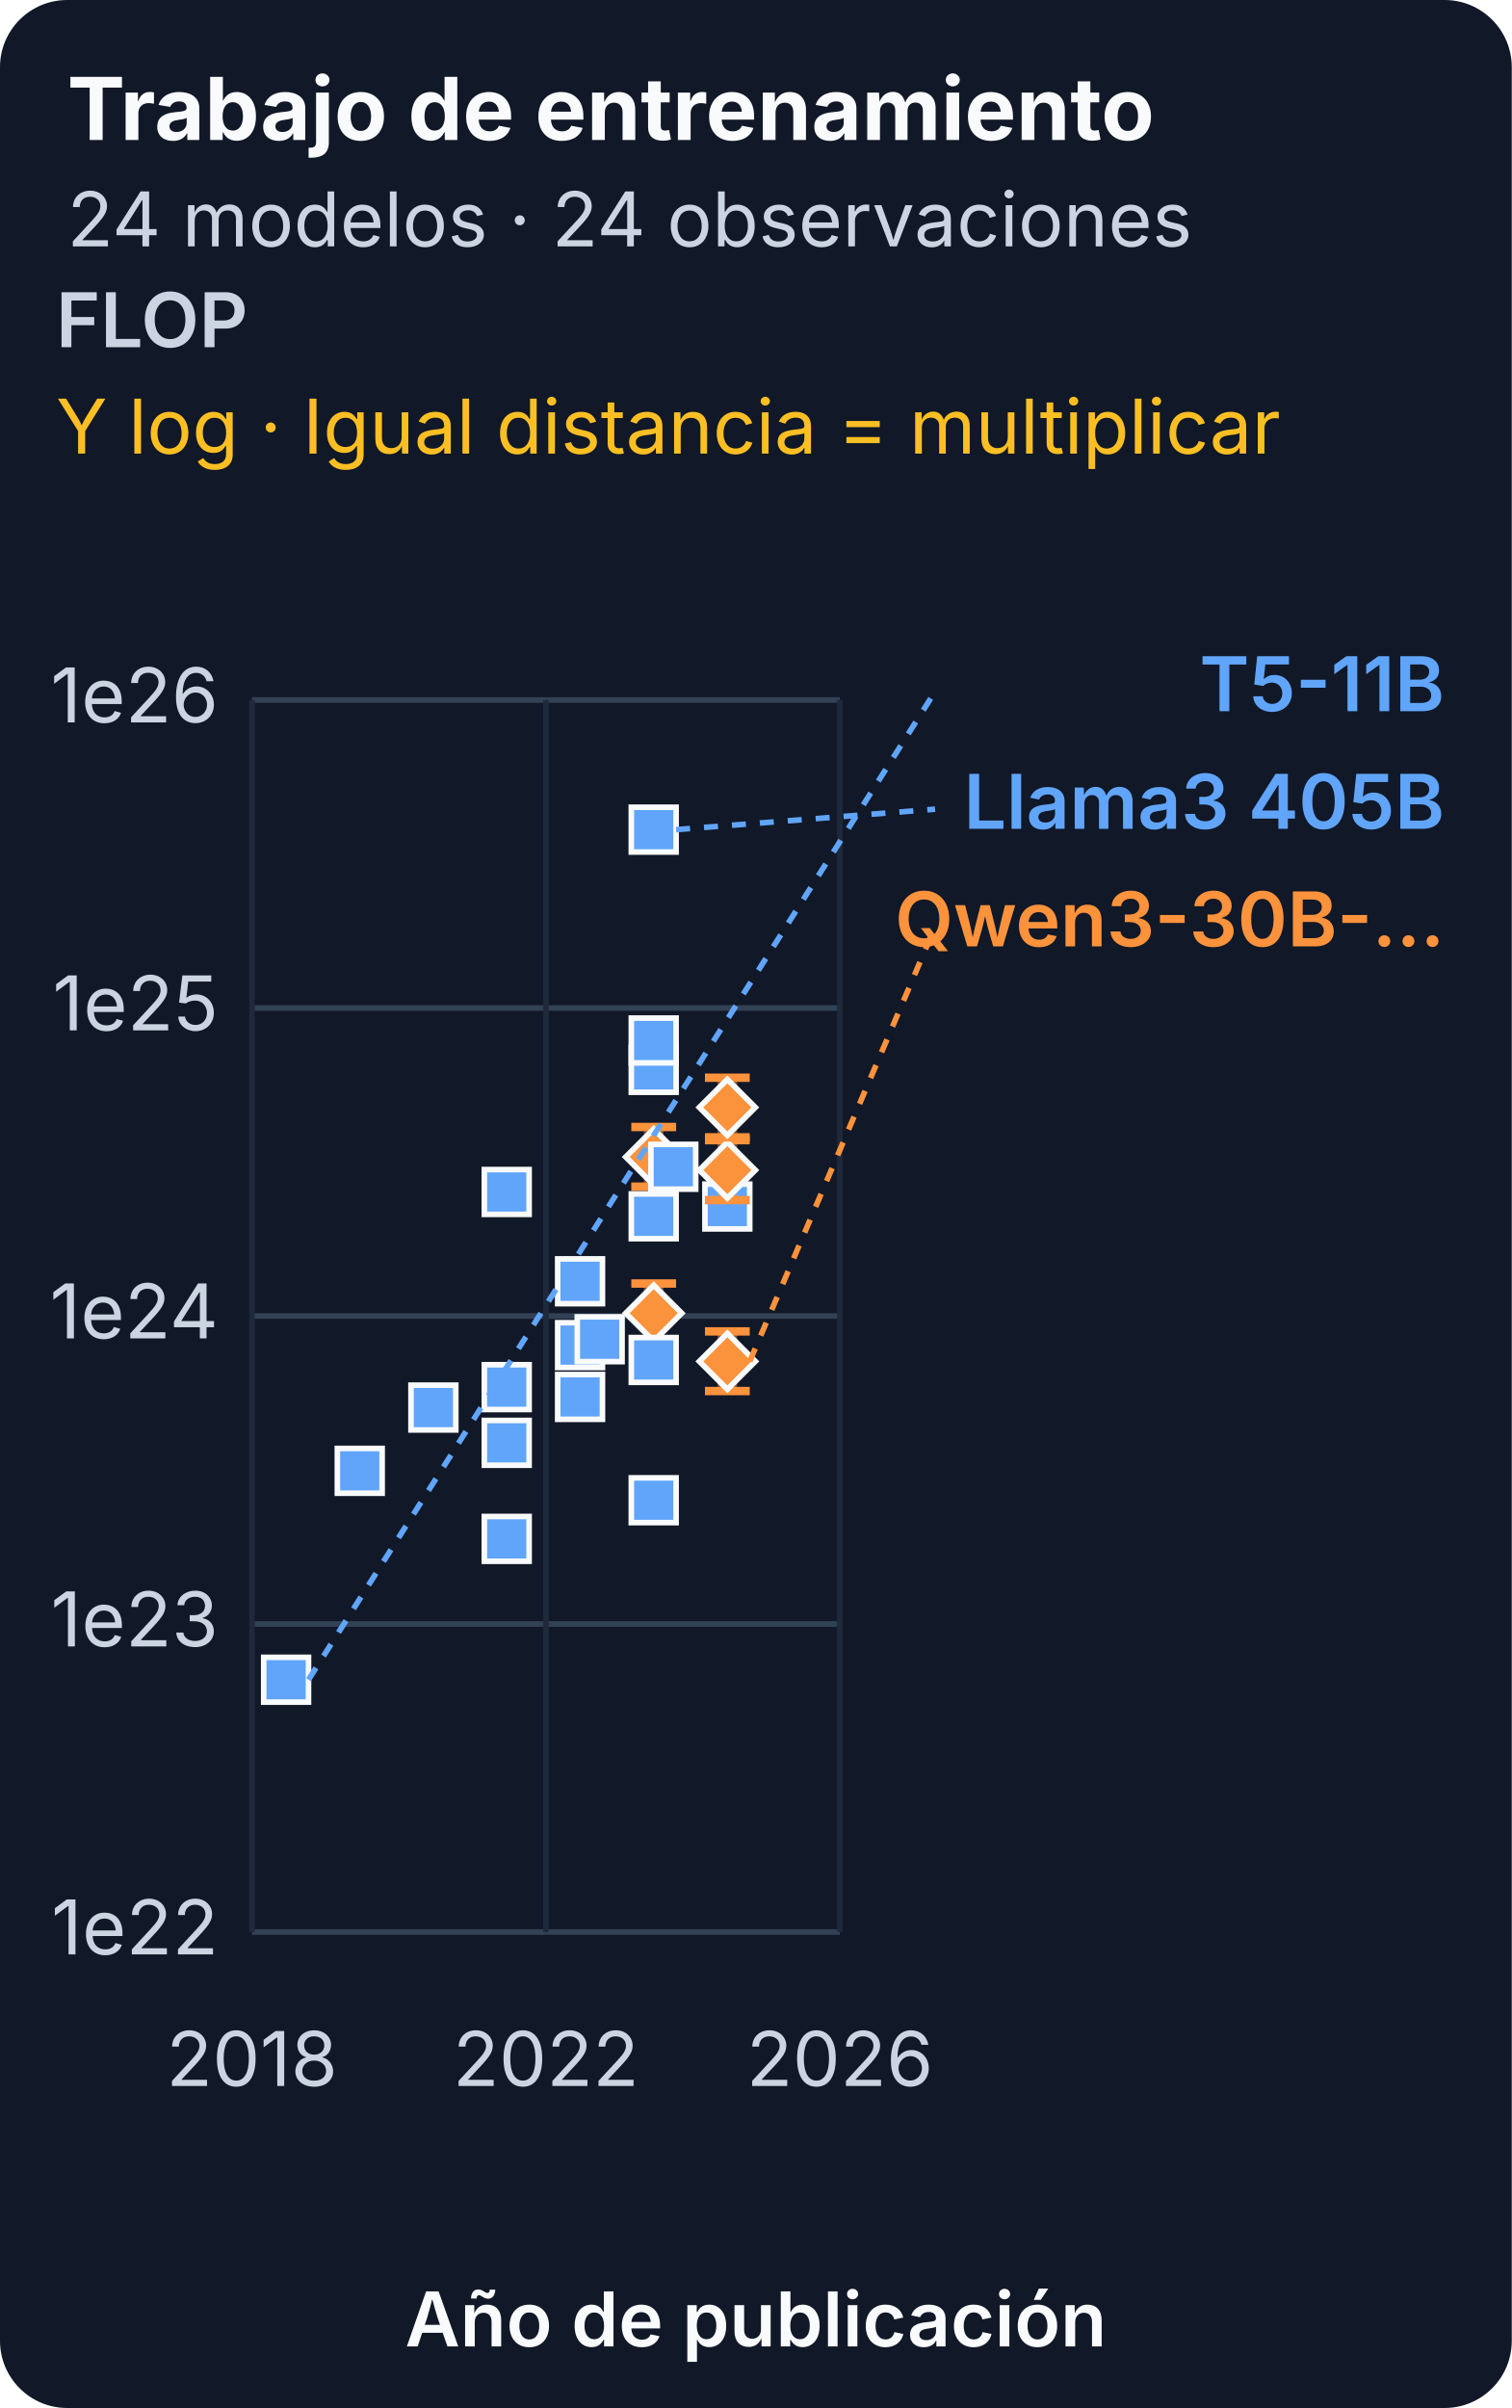
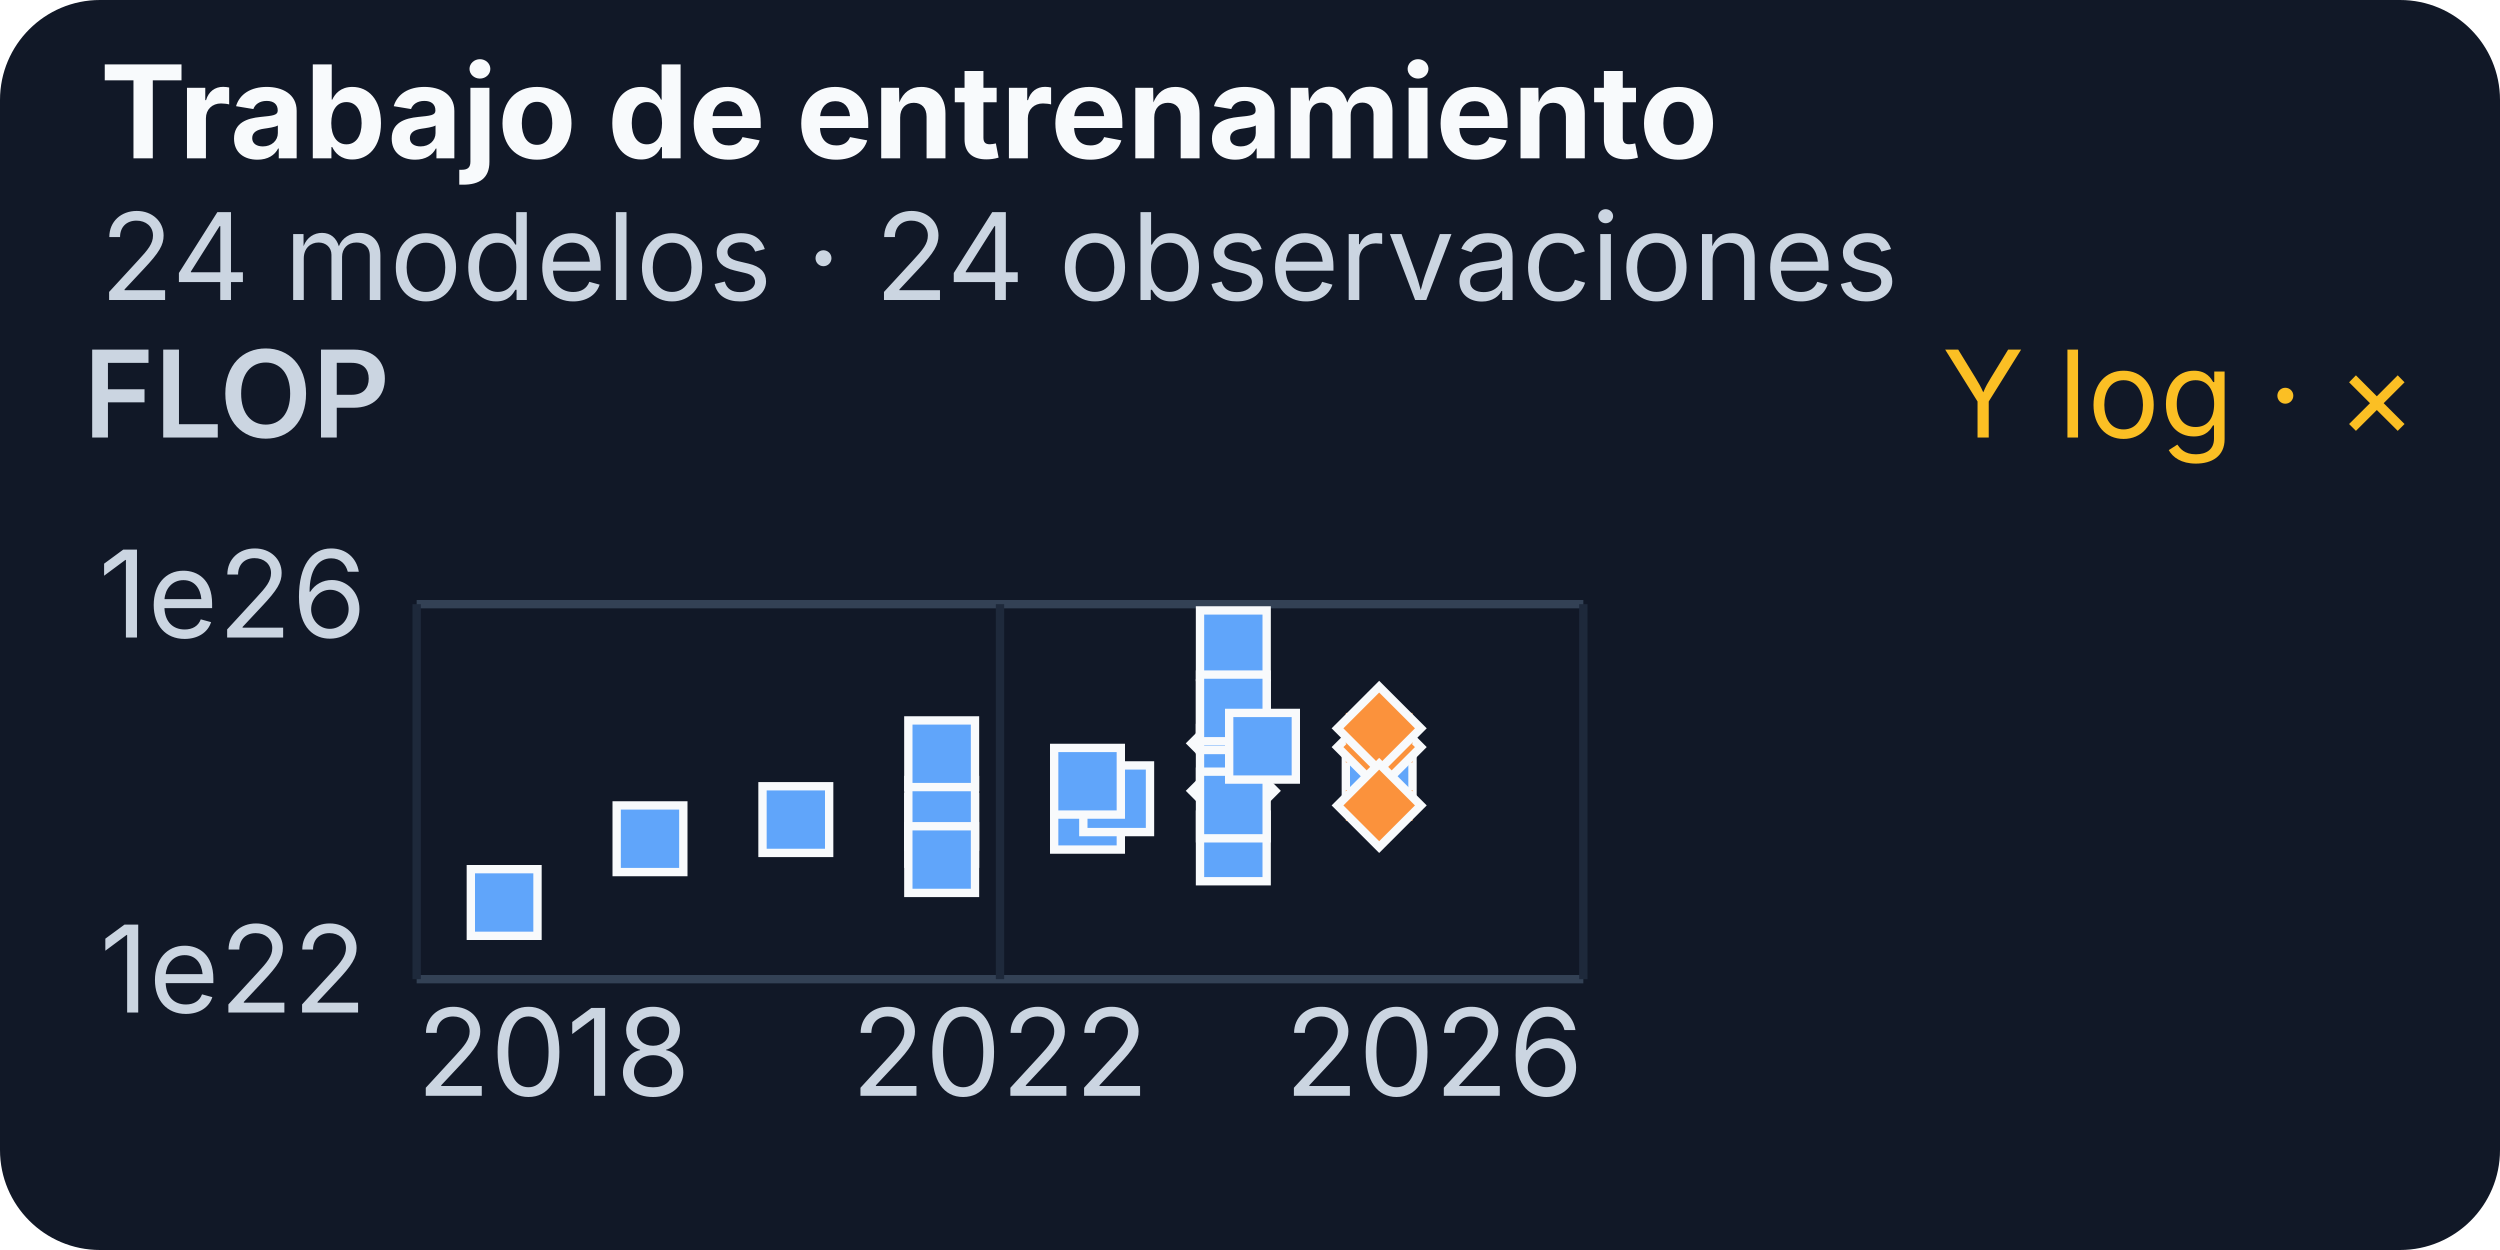
- <svg xmlns="http://www.w3.org/2000/svg" viewBox="0 0 540 860" role="img" aria-labelledby="title desc" style="max-width:100%;height:auto">
-   <rect width="540" height="860" rx="24" fill="#111827" />
-   <text x="24" y="50" font-size="31" font-family="system-ui, -apple-system, sans-serif" fill="#f8fafc" text-anchor="start" font-weight="700">Trabajo de entrenamiento</text>
-   <text x="24" y="88" font-size="27" font-family="system-ui, -apple-system, sans-serif" fill="#cbd5e1" text-anchor="start" font-weight="400">24 modelos · 24 observaciones</text>
-   <line x1="90" x2="300" y1="690.0" y2="690.0" stroke="#334155" stroke-width="2" />
-   <text x="78" y="698.0" font-size="27" font-family="system-ui, -apple-system, sans-serif" fill="#cbd5e1" text-anchor="end" font-weight="400" data-axis-label="true">1e22</text>
-   <line x1="90" x2="300" y1="580.0" y2="580.0" stroke="#334155" stroke-width="2" />
-   <text x="78" y="588.0" font-size="27" font-family="system-ui, -apple-system, sans-serif" fill="#cbd5e1" text-anchor="end" font-weight="400" data-axis-label="true">1e23</text>
-   <line x1="90" x2="300" y1="470.0" y2="470.0" stroke="#334155" stroke-width="2" />
-   <text x="78" y="478.0" font-size="27" font-family="system-ui, -apple-system, sans-serif" fill="#cbd5e1" text-anchor="end" font-weight="400" data-axis-label="true">1e24</text>
-   <line x1="90" x2="300" y1="360.0" y2="360.0" stroke="#334155" stroke-width="2" />
-   <text x="78" y="368.0" font-size="27" font-family="system-ui, -apple-system, sans-serif" fill="#cbd5e1" text-anchor="end" font-weight="400" data-axis-label="true">1e25</text>
-   <line x1="90" x2="300" y1="250.0" y2="250.0" stroke="#334155" stroke-width="2" />
-   <text x="78" y="258.0" font-size="27" font-family="system-ui, -apple-system, sans-serif" fill="#cbd5e1" text-anchor="end" font-weight="400" data-axis-label="true">1e26</text>
-   <line x1="90.0" x2="90.0" y1="250" y2="690" stroke="#1e293b" stroke-width="2" />
-   <text x="90.0" y="745" font-size="27" font-family="system-ui, -apple-system, sans-serif" fill="#cbd5e1" text-anchor="middle" font-weight="400" data-axis-label="true">2018</text>
-   <line x1="195.0" x2="195.0" y1="250" y2="690" stroke="#1e293b" stroke-width="2" />
-   <text x="195.0" y="745" font-size="27" font-family="system-ui, -apple-system, sans-serif" fill="#cbd5e1" text-anchor="middle" font-weight="400" data-axis-label="true">2022</text>
-   <line x1="300.0" x2="300.0" y1="250" y2="690" stroke="#1e293b" stroke-width="2" />
-   <text x="300.0" y="745" font-size="27" font-family="system-ui, -apple-system, sans-serif" fill="#cbd5e1" text-anchor="middle" font-weight="400" data-axis-label="true">2026</text>
-   <text x="270.0" y="838" font-size="27" font-family="system-ui, -apple-system, sans-serif" fill="#f8fafc" text-anchor="middle" font-weight="600">Año de publicación</text>
-   <text x="20" y="124" font-size="27" font-family="system-ui, -apple-system, sans-serif" fill="#cbd5e1" text-anchor="start" font-weight="600" data-axis-label="true">FLOP</text>
-   <text x="20" y="162" font-size="27" font-family="system-ui, -apple-system, sans-serif" fill="#fbbf24" text-anchor="start" font-weight="400" data-axis-label="true">Y log · Igual distancia = multiplicar</text>
+ <svg xmlns="http://www.w3.org/2000/svg" viewBox="0 0 600 300" role="img" aria-labelledby="title desc" style="max-width:100%;height:auto">
+   <rect width="600" height="300" rx="24" fill="#111827" />
+   <text x="24" y="38" font-size="31" font-family="system-ui, -apple-system, sans-serif" fill="#f8fafc" text-anchor="start" font-weight="700">Trabajo de entrenamiento</text>
+   <text x="24" y="72" font-size="29" font-family="system-ui, -apple-system, sans-serif" fill="#cbd5e1" text-anchor="start" font-weight="400">24 modelos · 24 observaciones</text>
+   <line x1="100" x2="380" y1="235.0" y2="235.0" stroke="#334155" stroke-width="2" />
+   <text x="88" y="243.0" font-size="29" font-family="system-ui, -apple-system, sans-serif" fill="#cbd5e1" text-anchor="end" font-weight="400" data-axis-label="true">1e22</text>
+   <line x1="100" x2="380" y1="145.0" y2="145.0" stroke="#334155" stroke-width="2" />
+   <text x="88" y="153.0" font-size="29" font-family="system-ui, -apple-system, sans-serif" fill="#cbd5e1" text-anchor="end" font-weight="400" data-axis-label="true">1e26</text>
+   <line x1="100.0" x2="100.0" y1="145" y2="235" stroke="#1e293b" stroke-width="2" />
+   <text x="100.0" y="263" font-size="29" font-family="system-ui, -apple-system, sans-serif" fill="#cbd5e1" text-anchor="start" font-weight="400" data-axis-label="true">2018</text>
+   <line x1="240.0" x2="240.0" y1="145" y2="235" stroke="#1e293b" stroke-width="2" />
+   <text x="240.0" y="263" font-size="29" font-family="system-ui, -apple-system, sans-serif" fill="#cbd5e1" text-anchor="middle" font-weight="400" data-axis-label="true">2022</text>
+   <line x1="380.0" x2="380.0" y1="145" y2="235" stroke="#1e293b" stroke-width="2" />
+   <text x="380.0" y="263" font-size="29" font-family="system-ui, -apple-system, sans-serif" fill="#cbd5e1" text-anchor="end" font-weight="400" data-axis-label="true">2026</text>
+   <text x="20" y="105" font-size="29" font-family="system-ui, -apple-system, sans-serif" fill="#cbd5e1" text-anchor="start" font-weight="600" data-axis-label="true">FLOP</text>
+   <text x="580" y="105" font-size="29" font-family="system-ui, -apple-system, sans-serif" fill="#fbbf24" text-anchor="end" font-weight="400" data-axis-label="true">Y log · ×</text>
  <g data-quantitative="true" data-model-id="DM_T5_11B" data-status="DERIVED" data-source-ids="S_DASH_GOOGLE_T5_REPORT" data-value="66000000000000000000000" data-unit="FLOP" data-claim-scope="training_work_fact_derived_or_estimate" data-marker="square" data-series="training FLOP" data-series-marker="single" aria-label="DM_T5_11B: 66000000000000000000000 FLOP, DERIVED">
-     <rect fill="#60a5fa" stroke="#f8fafc" stroke-width="2" x="94.2" y="591.9" width="16" height="16" />
+     <rect fill="#60a5fa" stroke="#f8fafc" stroke-width="2" x="113.0" y="208.6" width="16" height="16" />
  </g>
  <g data-quantitative="true" data-model-id="DM_GPT3_175B" data-status="DERIVED" data-source-ids="S_OPENAI_GPT3_PAPER" data-value="314280000000000000000000" data-unit="FLOP" data-claim-scope="training_work_fact_derived_or_estimate" data-marker="square" data-series="training FLOP" data-series-marker="single" aria-label="DM_GPT3_175B: 314280000000000000000000 FLOP, DERIVED">
-     <rect fill="#60a5fa" stroke="#f8fafc" stroke-width="2" x="120.5" y="517.3" width="16" height="16" />
+     <rect fill="#60a5fa" stroke="#f8fafc" stroke-width="2" x="148.0" y="193.3" width="16" height="16" />
  </g>
  <g data-quantitative="true" data-model-id="DM_GOPHER_280B" data-status="DERIVED" data-source-ids="S_DASH_DEEPMIND_GOPHER_REPORT" data-value="504000000000000000000000" data-unit="FLOP" data-claim-scope="training_work_fact_derived_or_estimate" data-marker="square" data-series="training FLOP" data-series-marker="single" aria-label="DM_GOPHER_280B: 504000000000000000000000 FLOP, DERIVED">
-     <rect fill="#60a5fa" stroke="#f8fafc" stroke-width="2" x="146.8" y="494.7" width="16" height="16" />
+     <rect fill="#60a5fa" stroke="#f8fafc" stroke-width="2" x="183.0" y="188.7" width="16" height="16" />
  </g>
  <g data-quantitative="true" data-model-id="DM_BLOOM_176B" data-status="DERIVED" data-source-ids="S_BIGSCIENCE_BLOOM_PAPER" data-value="387038412000000000000000" data-unit="FLOP" data-claim-scope="training_work_fact_derived_or_estimate" data-marker="square" data-series="training FLOP" data-series-marker="single" aria-label="DM_BLOOM_176B: 387038412000000000000000 FLOP, DERIVED">
-     <rect fill="#60a5fa" stroke="#f8fafc" stroke-width="2" x="173.0" y="507.3" width="16" height="16" />
+     <rect fill="#60a5fa" stroke="#f8fafc" stroke-width="2" x="218.0" y="191.3" width="16" height="16" />
  </g>
  <g data-quantitative="true" data-model-id="DM_CHINCHILLA_70B" data-status="DERIVED" data-source-ids="S_DASH_DEEPMIND_CHINCHILLA_REPORT" data-value="588000000000000000000000" data-unit="FLOP" data-claim-scope="training_work_fact_derived_or_estimate" data-marker="square" data-series="training FLOP" data-series-marker="single" aria-label="DM_CHINCHILLA_70B: 588000000000000000000000 FLOP, DERIVED">
-     <rect fill="#60a5fa" stroke="#f8fafc" stroke-width="2" x="173.0" y="487.4" width="16" height="16" />
+     <rect fill="#60a5fa" stroke="#f8fafc" stroke-width="2" x="218.0" y="187.2" width="16" height="16" />
  </g>
  <g data-quantitative="true" data-model-id="DM_OPT_175B" data-status="DERIVED" data-source-ids="S_DASH_META_OPT_REPORT" data-value="189000000000000000000000" data-unit="FLOP" data-claim-scope="training_work_fact_derived_or_estimate" data-marker="square" data-series="training FLOP" data-series-marker="single" aria-label="DM_OPT_175B: 189000000000000000000000 FLOP, DERIVED">
-     <rect fill="#60a5fa" stroke="#f8fafc" stroke-width="2" x="173.0" y="541.6" width="16" height="16" />
+     <rect fill="#60a5fa" stroke="#f8fafc" stroke-width="2" x="218.0" y="198.3" width="16" height="16" />
  </g>
  <g data-quantitative="true" data-model-id="DM_PALM_540B" data-status="DERIVED" data-source-ids="S_GOOGLE_PALM_PAPER" data-value="2528838000000000000000000" data-unit="FLOP" data-claim-scope="training_work_fact_derived_or_estimate" data-marker="square" data-series="training FLOP" data-series-marker="single" aria-label="DM_PALM_540B: 2528838000000000000000000 FLOP, DERIVED">
-     <rect fill="#60a5fa" stroke="#f8fafc" stroke-width="2" x="173.0" y="417.7" width="16" height="16" />
+     <rect fill="#60a5fa" stroke="#f8fafc" stroke-width="2" x="218.0" y="172.9" width="16" height="16" />
  </g>
  <g data-quantitative="true" data-model-id="DM_DEEPSEEK_LLM_67B" data-status="DERIVED" data-source-ids="S_DASH_DEEPSEEK_LLM_REPORT" data-value="804000000000000000000000" data-unit="FLOP" data-claim-scope="training_work_fact_derived_or_estimate" data-marker="square" data-series="training FLOP" data-series-marker="single" aria-label="DM_DEEPSEEK_LLM_67B: 804000000000000000000000 FLOP, DERIVED">
-     <rect fill="#60a5fa" stroke="#f8fafc" stroke-width="2" x="199.2" y="472.4" width="16" height="16" />
+     <rect fill="#60a5fa" stroke="#f8fafc" stroke-width="2" x="253.0" y="184.1" width="16" height="16" />
  </g>
  <g data-quantitative="true" data-model-id="DM_LLAMA1_65B" data-status="DERIVED" data-source-ids="S_DASH_META_LLAMA1_REPORT" data-value="546000000000000000000000" data-unit="FLOP" data-claim-scope="training_work_fact_derived_or_estimate" data-marker="square" data-series="training FLOP" data-series-marker="single" aria-label="DM_LLAMA1_65B: 546000000000000000000000 FLOP, DERIVED">
-     <rect fill="#60a5fa" stroke="#f8fafc" stroke-width="2" x="199.2" y="490.9" width="16" height="16" />
+     <rect fill="#60a5fa" stroke="#f8fafc" stroke-width="2" x="253.0" y="187.9" width="16" height="16" />
  </g>
  <g data-quantitative="true" data-model-id="DM_LLAMA2_70B" data-status="DERIVED" data-source-ids="S_DASH_META_LLAMA2_REPORT" data-value="840000000000000000000000" data-unit="FLOP" data-claim-scope="training_work_fact_derived_or_estimate" data-marker="square" data-series="training FLOP" data-series-marker="single" aria-label="DM_LLAMA2_70B: 840000000000000000000000 FLOP, DERIVED">
-     <rect fill="#60a5fa" stroke="#f8fafc" stroke-width="2" x="206.2" y="470.3" width="16" height="16" />
+     <rect fill="#60a5fa" stroke="#f8fafc" stroke-width="2" x="260.0" y="183.7" width="16" height="16" />
  </g>
  <g data-quantitative="true" data-model-id="DM_QWEN_72B" data-status="DERIVED" data-source-ids="S_DASH_QWEN_REPORT" data-value="1296000000000000000000000" data-unit="FLOP" data-claim-scope="training_work_fact_derived_or_estimate" data-marker="square" data-series="training FLOP" data-series-marker="single" aria-label="DM_QWEN_72B: 1296000000000000000000000 FLOP, DERIVED">
-     <rect fill="#60a5fa" stroke="#f8fafc" stroke-width="2" x="199.2" y="449.6" width="16" height="16" />
+     <rect fill="#60a5fa" stroke="#f8fafc" stroke-width="2" x="253.0" y="179.5" width="16" height="16" />
  </g>
  <g data-quantitative="true" data-model-id="DM_DEEPSEEK_V2" data-status="ESTIMATE" data-source-ids="S_DASH_DEEPSEEK_V2_REPORT S_COURSE_DESIGN" data-value="1020600000000000000000000" data-unit="FLOP" data-claim-scope="training_work_fact_derived_or_estimate" data-marker="diamond" data-series="training FLOP" data-series-marker="single" aria-label="DM_DEEPSEEK_V2: 1020600000000000000000000 FLOP; rango 816480000000000000000000–1275750000000000000000000 FLOP, ESTIMATE" data-low="816480000000000000000000" data-high="1275750000000000000000000">
-     <line data-interval-geometry="true" x1="233.5" x2="233.5" y1="479.7" y2="458.4" stroke="#fb923c" stroke-width="7" stroke-opacity=".45" />
-     <line x1="225.5" x2="241.5" y1="479.7" y2="479.7" stroke="#fb923c" stroke-width="3" />
-     <line x1="225.5" x2="241.5" y1="458.4" y2="458.4" stroke="#fb923c" stroke-width="3" />
-     <path fill="#fb923c" stroke="#f8fafc" stroke-width="2" d="M233.5,459.0 L243.5,469.0 L233.5,479.0 L223.5,469.0 Z" />
+     <line data-interval-geometry="true" x1="296.0" x2="296.0" y1="192.0" y2="187.6" stroke="#fb923c" stroke-width="7" stroke-opacity=".45" />
+     <line x1="288.0" x2="304.0" y1="192.0" y2="192.0" stroke="#fb923c" stroke-width="3" />
+     <line x1="288.0" x2="304.0" y1="187.6" y2="187.6" stroke="#fb923c" stroke-width="3" />
+     <path fill="#fb923c" stroke="#f8fafc" stroke-width="2" d="M296.0,179.8 L306.0,189.8 L296.0,199.8 L286.0,189.8 Z" />
  </g>
  <g data-quantitative="true" data-model-id="DM_DEEPSEEK_V3" data-status="ESTIMATE" data-source-ids="S_DEEPSEEK_V3_PAPER S_COURSE_DESIGN" data-value="3285600000000000000000000" data-unit="FLOP" data-claim-scope="training_work_fact_derived_or_estimate" data-marker="diamond" data-series="training FLOP" data-series-marker="single" aria-label="DM_DEEPSEEK_V3: 3285600000000000000000000 FLOP; rango 2628480000000000000000000–4107000000000000000000000 FLOP, ESTIMATE" data-low="2628480000000000000000000" data-high="4107000000000000000000000">
-     <line data-interval-geometry="true" x1="233.5" x2="233.5" y1="423.8" y2="402.5" stroke="#fb923c" stroke-width="7" stroke-opacity=".45" />
-     <line x1="225.5" x2="241.5" y1="423.8" y2="423.8" stroke="#fb923c" stroke-width="3" />
-     <line x1="225.5" x2="241.5" y1="402.5" y2="402.5" stroke="#fb923c" stroke-width="3" />
-     <path fill="#fb923c" stroke="#f8fafc" stroke-width="2" d="M233.5,403.2 L243.5,413.2 L233.5,423.2 L223.5,413.2 Z" />
+     <line data-interval-geometry="true" x1="296.0" x2="296.0" y1="180.6" y2="176.2" stroke="#fb923c" stroke-width="7" stroke-opacity=".45" />
+     <line x1="288.0" x2="304.0" y1="180.6" y2="180.6" stroke="#fb923c" stroke-width="3" />
+     <line x1="288.0" x2="304.0" y1="176.2" y2="176.2" stroke="#fb923c" stroke-width="3" />
+     <path fill="#fb923c" stroke="#f8fafc" stroke-width="2" d="M296.0,168.4 L306.0,178.4 L296.0,188.4 L286.0,178.4 Z" />
  </g>
  <g data-quantitative="true" data-model-id="DM_GEMMA2_27B" data-status="DERIVED" data-source-ids="S_DASH_GOOGLE_GEMMA2_REPORT" data-value="2106000000000000000000000" data-unit="FLOP" data-claim-scope="training_work_fact_derived_or_estimate" data-marker="square" data-series="training FLOP" data-series-marker="single" aria-label="DM_GEMMA2_27B: 2106000000000000000000000 FLOP, DERIVED">
-     <rect fill="#60a5fa" stroke="#f8fafc" stroke-width="2" x="225.5" y="426.4" width="16" height="16" />
+     <rect fill="#60a5fa" stroke="#f8fafc" stroke-width="2" x="288.0" y="174.7" width="16" height="16" />
  </g>
  <g data-quantitative="true" data-model-id="DM_GEMMA_7B" data-status="DERIVED" data-source-ids="S_DASH_GOOGLE_GEMMA1_CARD" data-value="252000000000000000000000" data-unit="FLOP" data-claim-scope="training_work_fact_derived_or_estimate" data-marker="square" data-series="training FLOP" data-series-marker="single" aria-label="DM_GEMMA_7B: 252000000000000000000000 FLOP, DERIVED">
-     <rect fill="#60a5fa" stroke="#f8fafc" stroke-width="2" x="225.5" y="527.8" width="16" height="16" />
+     <rect fill="#60a5fa" stroke="#f8fafc" stroke-width="2" x="288.0" y="195.5" width="16" height="16" />
  </g>
  <g data-quantitative="true" data-model-id="DM_LLAMA31_405B" data-status="DERIVED" data-source-ids="S_META_LLAMA31_PAPER" data-value="37908000000000000000000000" data-unit="FLOP" data-claim-scope="training_work_fact_derived_or_estimate" data-marker="square" data-series="training FLOP" data-series-marker="single" aria-label="DM_LLAMA31_405B: 37908000000000000000000000 FLOP, DERIVED">
-     <rect fill="#60a5fa" stroke="#f8fafc" stroke-width="2" x="225.5" y="288.3" width="16" height="16" />
+     <rect fill="#60a5fa" stroke="#f8fafc" stroke-width="2" x="288.0" y="146.5" width="16" height="16" />
  </g>
  <g data-quantitative="true" data-model-id="DM_LLAMA31_70B" data-status="DERIVED" data-source-ids="S_META_LLAMA31_PAPER" data-value="6300000000000000000000000" data-unit="FLOP" data-claim-scope="training_work_fact_derived_or_estimate" data-marker="square" data-series="training FLOP" data-series-marker="single" aria-label="DM_LLAMA31_70B: 6300000000000000000000000 FLOP, DERIVED">
-     <rect fill="#60a5fa" stroke="#f8fafc" stroke-width="2" x="225.5" y="374.1" width="16" height="16" />
+     <rect fill="#60a5fa" stroke="#f8fafc" stroke-width="2" x="288.0" y="164.0" width="16" height="16" />
  </g>
  <g data-quantitative="true" data-model-id="DM_LLAMA31_8B" data-status="DERIVED" data-source-ids="S_META_LLAMA31_PAPER" data-value="720000000000000000000000" data-unit="FLOP" data-claim-scope="training_work_fact_derived_or_estimate" data-marker="square" data-series="training FLOP" data-series-marker="single" aria-label="DM_LLAMA31_8B: 720000000000000000000000 FLOP, DERIVED">
-     <rect fill="#60a5fa" stroke="#f8fafc" stroke-width="2" x="225.5" y="477.7" width="16" height="16" />
+     <rect fill="#60a5fa" stroke="#f8fafc" stroke-width="2" x="288.0" y="185.2" width="16" height="16" />
  </g>
  <g data-quantitative="true" data-model-id="DM_QWEN25_72B" data-status="DERIVED" data-source-ids="S_DASH_QWEN25_REPORT" data-value="7851600000000000000000000" data-unit="FLOP" data-claim-scope="training_work_fact_derived_or_estimate" data-marker="square" data-series="training FLOP" data-series-marker="single" aria-label="DM_QWEN25_72B: 7851600000000000000000000 FLOP, DERIVED">
-     <rect fill="#60a5fa" stroke="#f8fafc" stroke-width="2" x="225.5" y="363.6" width="16" height="16" />
+     <rect fill="#60a5fa" stroke="#f8fafc" stroke-width="2" x="288.0" y="161.9" width="16" height="16" />
  </g>
  <g data-quantitative="true" data-model-id="DM_QWEN2_72B" data-status="DERIVED" data-source-ids="S_DASH_QWEN2_REPORT" data-value="3053820000000000000000000" data-unit="FLOP" data-claim-scope="training_work_fact_derived_or_estimate" data-marker="square" data-series="training FLOP" data-series-marker="single" aria-label="DM_QWEN2_72B: 3053820000000000000000000 FLOP, DERIVED">
-     <rect fill="#60a5fa" stroke="#f8fafc" stroke-width="2" x="232.5" y="408.7" width="16" height="16" />
+     <rect fill="#60a5fa" stroke="#f8fafc" stroke-width="2" x="295.0" y="171.1" width="16" height="16" />
  </g>
  <g data-quantitative="true" data-model-id="DM_GEMMA3_27B" data-status="DERIVED" data-source-ids="S_DASH_GOOGLE_GEMMA3_REPORT" data-value="2268000000000000000000000" data-unit="FLOP" data-claim-scope="training_work_fact_derived_or_estimate" data-marker="square" data-series="training FLOP" data-series-marker="single" aria-label="DM_GEMMA3_27B: 2268000000000000000000000 FLOP, DERIVED">
-     <rect fill="#60a5fa" stroke="#f8fafc" stroke-width="2" x="251.8" y="422.9" width="16" height="16" />
+     <rect fill="#60a5fa" stroke="#f8fafc" stroke-width="2" x="323.0" y="174.0" width="16" height="16" />
  </g>
  <g data-quantitative="true" data-model-id="DM_KIMI_K2" data-status="ESTIMATE" data-source-ids="S_DASH_MOONSHOT_KIMI_K2_REPORT S_COURSE_DESIGN" data-value="2976000000000000000000000" data-unit="FLOP" data-claim-scope="training_work_fact_derived_or_estimate" data-marker="diamond" data-series="training FLOP" data-series-marker="single" aria-label="DM_KIMI_K2: 2976000000000000000000000 FLOP; rango 2380800000000000000000000–3720000000000000000000000 FLOP, ESTIMATE" data-low="2380800000000000000000000" data-high="3720000000000000000000000">
-     <line data-interval-geometry="true" x1="259.8" x2="259.8" y1="428.6" y2="407.2" stroke="#fb923c" stroke-width="7" stroke-opacity=".45" />
-     <line x1="251.8" x2="267.8" y1="428.6" y2="428.6" stroke="#fb923c" stroke-width="3" />
-     <line x1="251.8" x2="267.8" y1="407.2" y2="407.2" stroke="#fb923c" stroke-width="3" />
-     <path fill="#fb923c" stroke="#f8fafc" stroke-width="2" d="M259.8,407.9 L269.8,417.9 L259.8,427.9 L249.8,417.9 Z" />
+     <line data-interval-geometry="true" x1="331.0" x2="331.0" y1="181.5" y2="177.2" stroke="#fb923c" stroke-width="7" stroke-opacity=".45" />
+     <line x1="323.0" x2="339.0" y1="181.5" y2="181.5" stroke="#fb923c" stroke-width="3" />
+     <line x1="323.0" x2="339.0" y1="177.2" y2="177.2" stroke="#fb923c" stroke-width="3" />
+     <path fill="#fb923c" stroke="#f8fafc" stroke-width="2" d="M331.0,169.3 L341.0,179.3 L331.0,189.3 L321.0,179.3 Z" />
  </g>
  <g data-quantitative="true" data-model-id="DM_QWEN3_235B_A22B" data-status="ESTIMATE" data-source-ids="S_DASH_QWEN3_REPORT S_COURSE_DESIGN" data-value="4752000000000000000000000" data-unit="FLOP" data-claim-scope="training_work_fact_derived_or_estimate" data-marker="diamond" data-series="training FLOP" data-series-marker="single" aria-label="DM_QWEN3_235B_A22B: 4752000000000000000000000 FLOP; rango 3801600000000000000000000–5940000000000000000000000 FLOP, ESTIMATE" data-low="3801600000000000000000000" data-high="5940000000000000000000000">
-     <line data-interval-geometry="true" x1="259.8" x2="259.8" y1="406.2" y2="384.9" stroke="#fb923c" stroke-width="7" stroke-opacity=".45" />
-     <line x1="251.8" x2="267.8" y1="406.2" y2="406.2" stroke="#fb923c" stroke-width="3" />
-     <line x1="251.8" x2="267.8" y1="384.9" y2="384.9" stroke="#fb923c" stroke-width="3" />
-     <path fill="#fb923c" stroke="#f8fafc" stroke-width="2" d="M259.8,385.5 L269.8,395.5 L259.8,405.5 L249.8,395.5 Z" />
+     <line data-interval-geometry="true" x1="331.0" x2="331.0" y1="177.0" y2="172.6" stroke="#fb923c" stroke-width="7" stroke-opacity=".45" />
+     <line x1="323.0" x2="339.0" y1="177.0" y2="177.0" stroke="#fb923c" stroke-width="3" />
+     <line x1="323.0" x2="339.0" y1="172.6" y2="172.6" stroke="#fb923c" stroke-width="3" />
+     <path fill="#fb923c" stroke="#f8fafc" stroke-width="2" d="M331.0,164.8 L341.0,174.8 L331.0,184.8 L321.0,174.8 Z" />
  </g>
  <g data-quantitative="true" data-model-id="DM_QWEN3_30B_A3B" data-status="ESTIMATE" data-source-ids="S_DASH_QWEN3_REPORT S_COURSE_DESIGN" data-value="712800000000000000000000" data-unit="FLOP" data-claim-scope="training_work_fact_derived_or_estimate" data-marker="diamond" data-series="training FLOP" data-series-marker="single" aria-label="DM_QWEN3_30B_A3B: 712800000000000000000000 FLOP; rango 570240000000000000000000–891000000000000000000000 FLOP, ESTIMATE" data-low="570240000000000000000000" data-high="891000000000000000000000">
-     <line data-interval-geometry="true" x1="259.8" x2="259.8" y1="496.8" y2="475.5" stroke="#fb923c" stroke-width="7" stroke-opacity=".45" />
-     <line x1="251.8" x2="267.8" y1="496.8" y2="496.8" stroke="#fb923c" stroke-width="3" />
-     <line x1="251.8" x2="267.8" y1="475.5" y2="475.5" stroke="#fb923c" stroke-width="3" />
-     <path fill="#fb923c" stroke="#f8fafc" stroke-width="2" d="M259.8,476.2 L269.8,486.2 L259.8,496.2 L249.8,486.2 Z" />
+     <line data-interval-geometry="true" x1="331.0" x2="331.0" y1="195.5" y2="191.1" stroke="#fb923c" stroke-width="7" stroke-opacity=".45" />
+     <line x1="323.0" x2="339.0" y1="195.5" y2="195.5" stroke="#fb923c" stroke-width="3" />
+     <line x1="323.0" x2="339.0" y1="191.1" y2="191.1" stroke="#fb923c" stroke-width="3" />
+     <path fill="#fb923c" stroke="#f8fafc" stroke-width="2" d="M331.0,183.3 L341.0,193.3 L331.0,203.3 L321.0,193.3 Z" />
  </g>
-   <line x1="110.2" y1="599.9" x2="334.0" y2="247" stroke="#60a5fa" stroke-width="2" stroke-dasharray="5 5" data-leader="true" />
-   <text x="516" y="254" font-size="27" font-family="system-ui, -apple-system, sans-serif" fill="#60a5fa" text-anchor="end" font-weight="600" data-direct-label="true">T5-11B</text>
-   <line x1="241.5" y1="296.3" x2="334.0" y2="289" stroke="#60a5fa" stroke-width="2" stroke-dasharray="5 5" data-leader="true" />
-   <text x="516" y="296" font-size="27" font-family="system-ui, -apple-system, sans-serif" fill="#60a5fa" text-anchor="end" font-weight="600" data-direct-label="true">Llama3 405B</text>
-   <line x1="267.8" y1="486.2" x2="334.0" y2="331" stroke="#fb923c" stroke-width="2" stroke-dasharray="5 5" data-leader="true" />
-   <text x="516" y="338" font-size="27" font-family="system-ui, -apple-system, sans-serif" fill="#fb923c" text-anchor="end" font-weight="600" data-direct-label="true">Qwen3-30B-…</text>
</svg>
